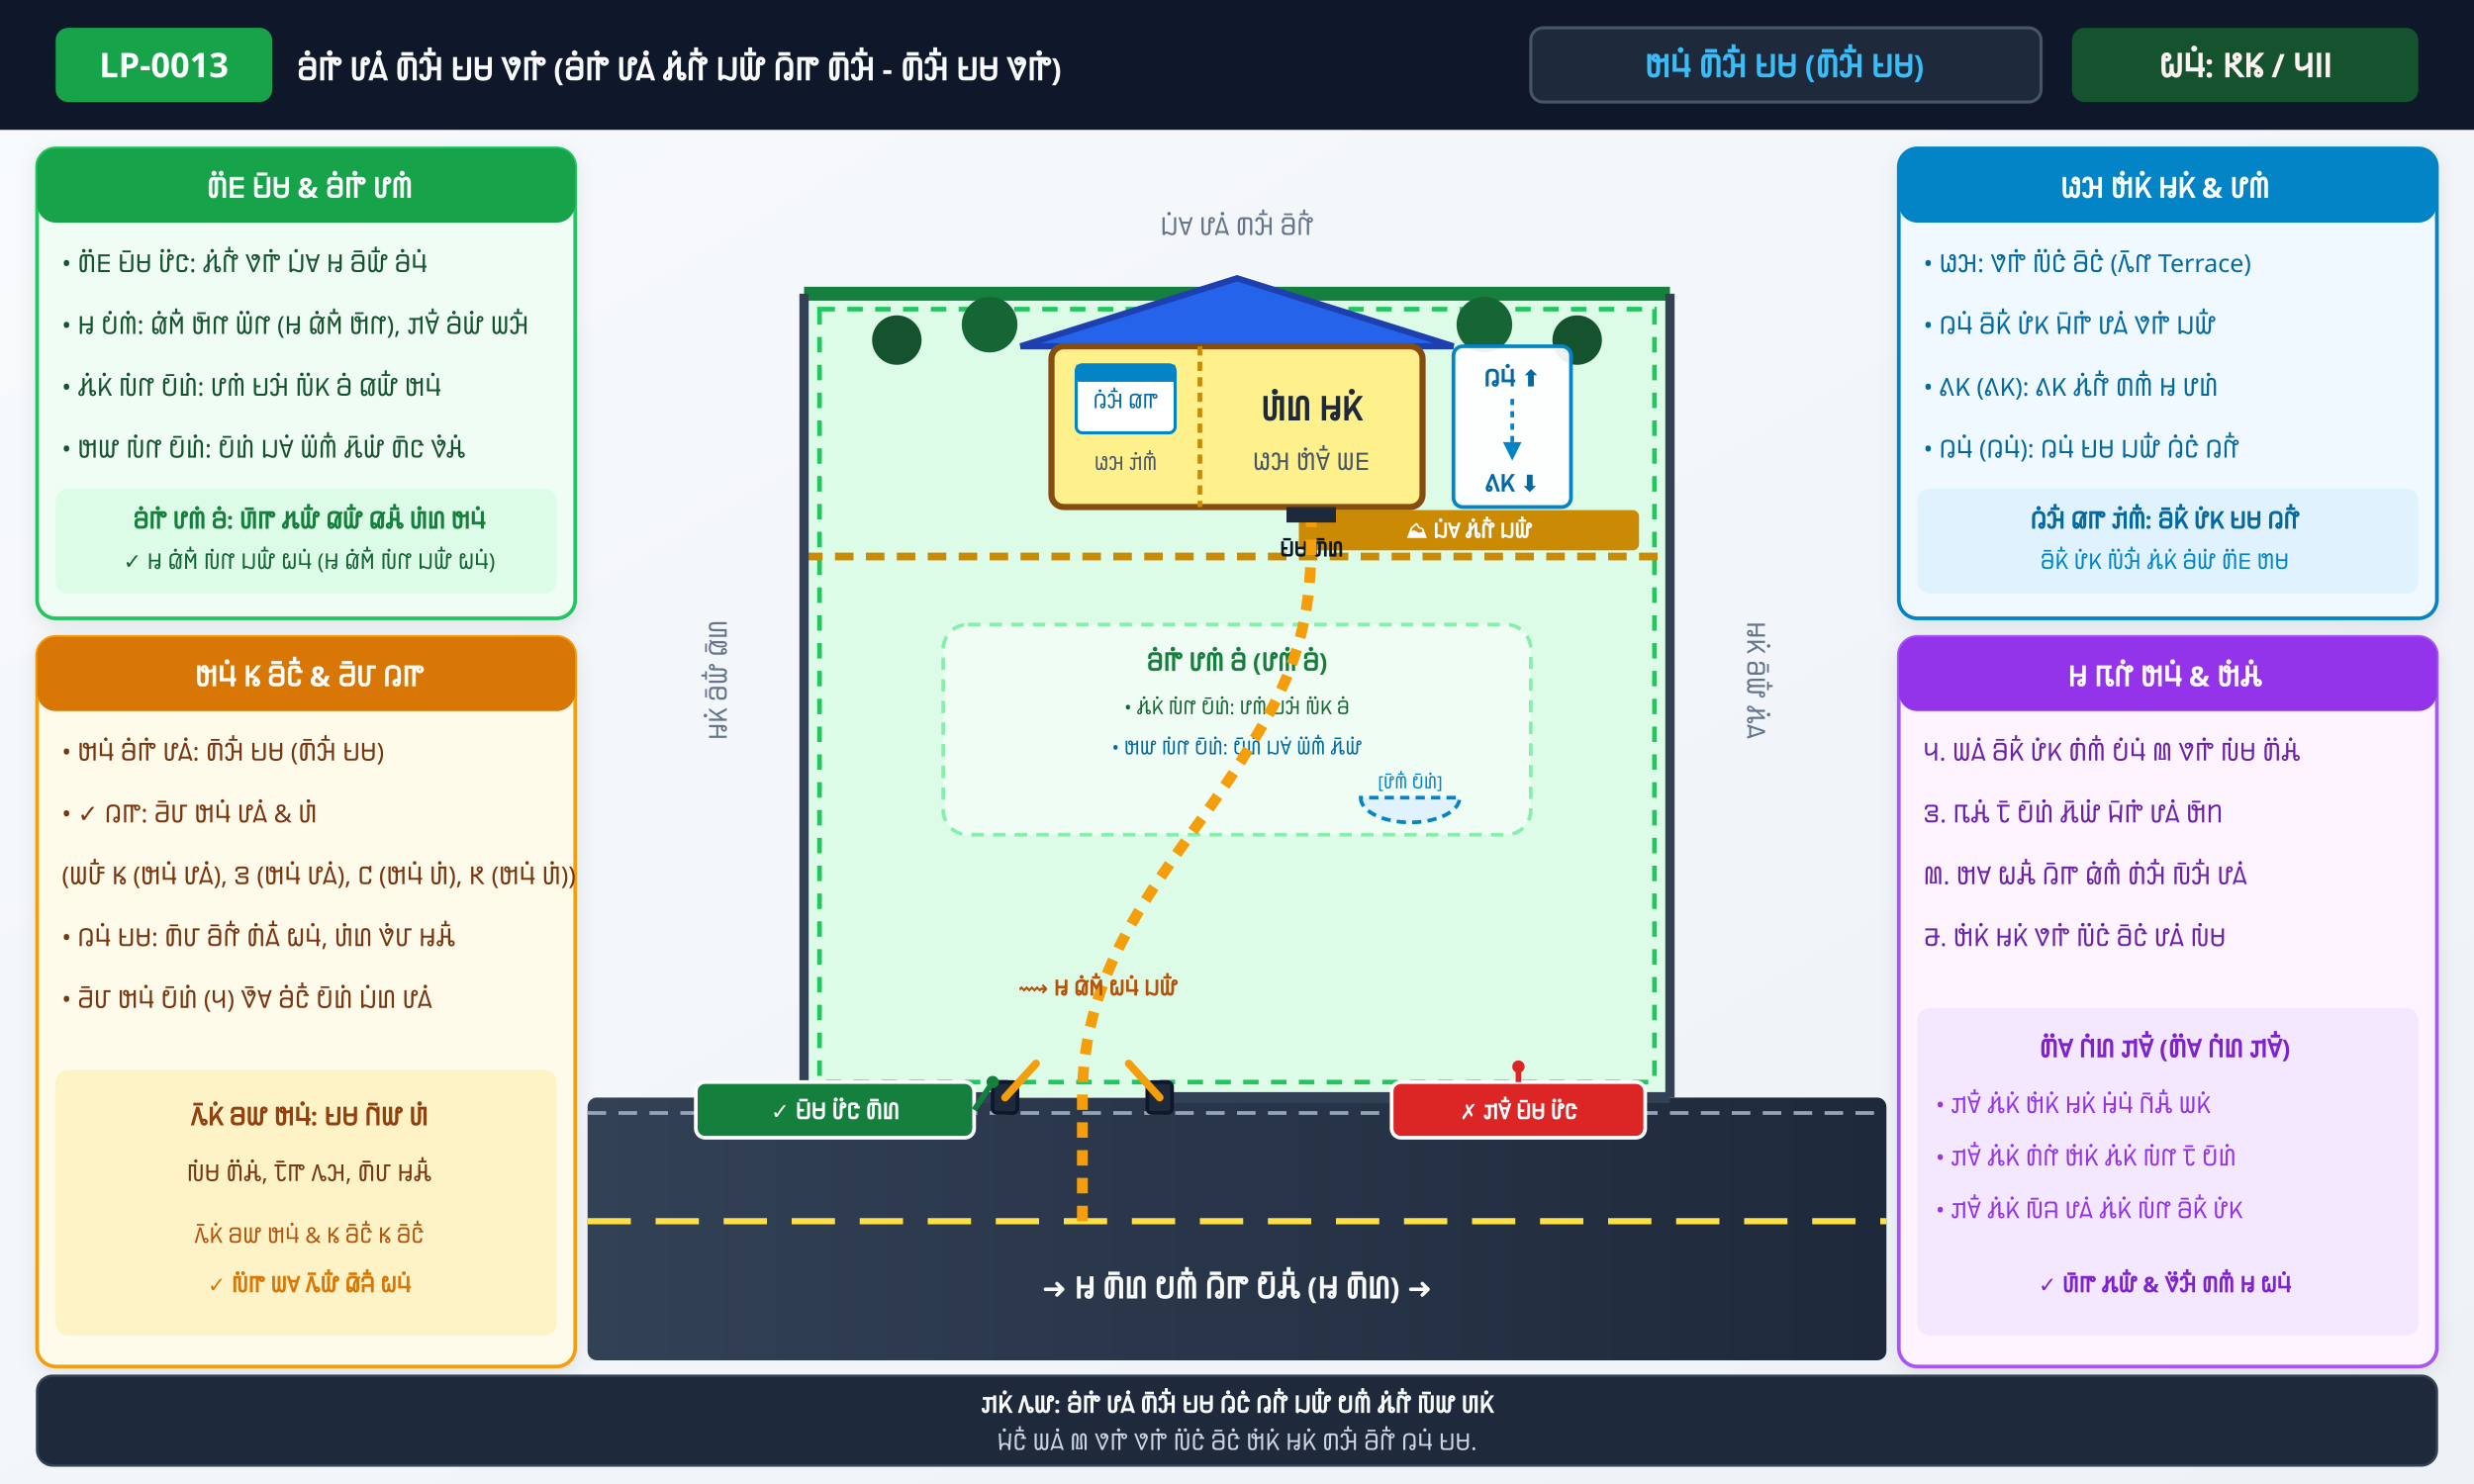
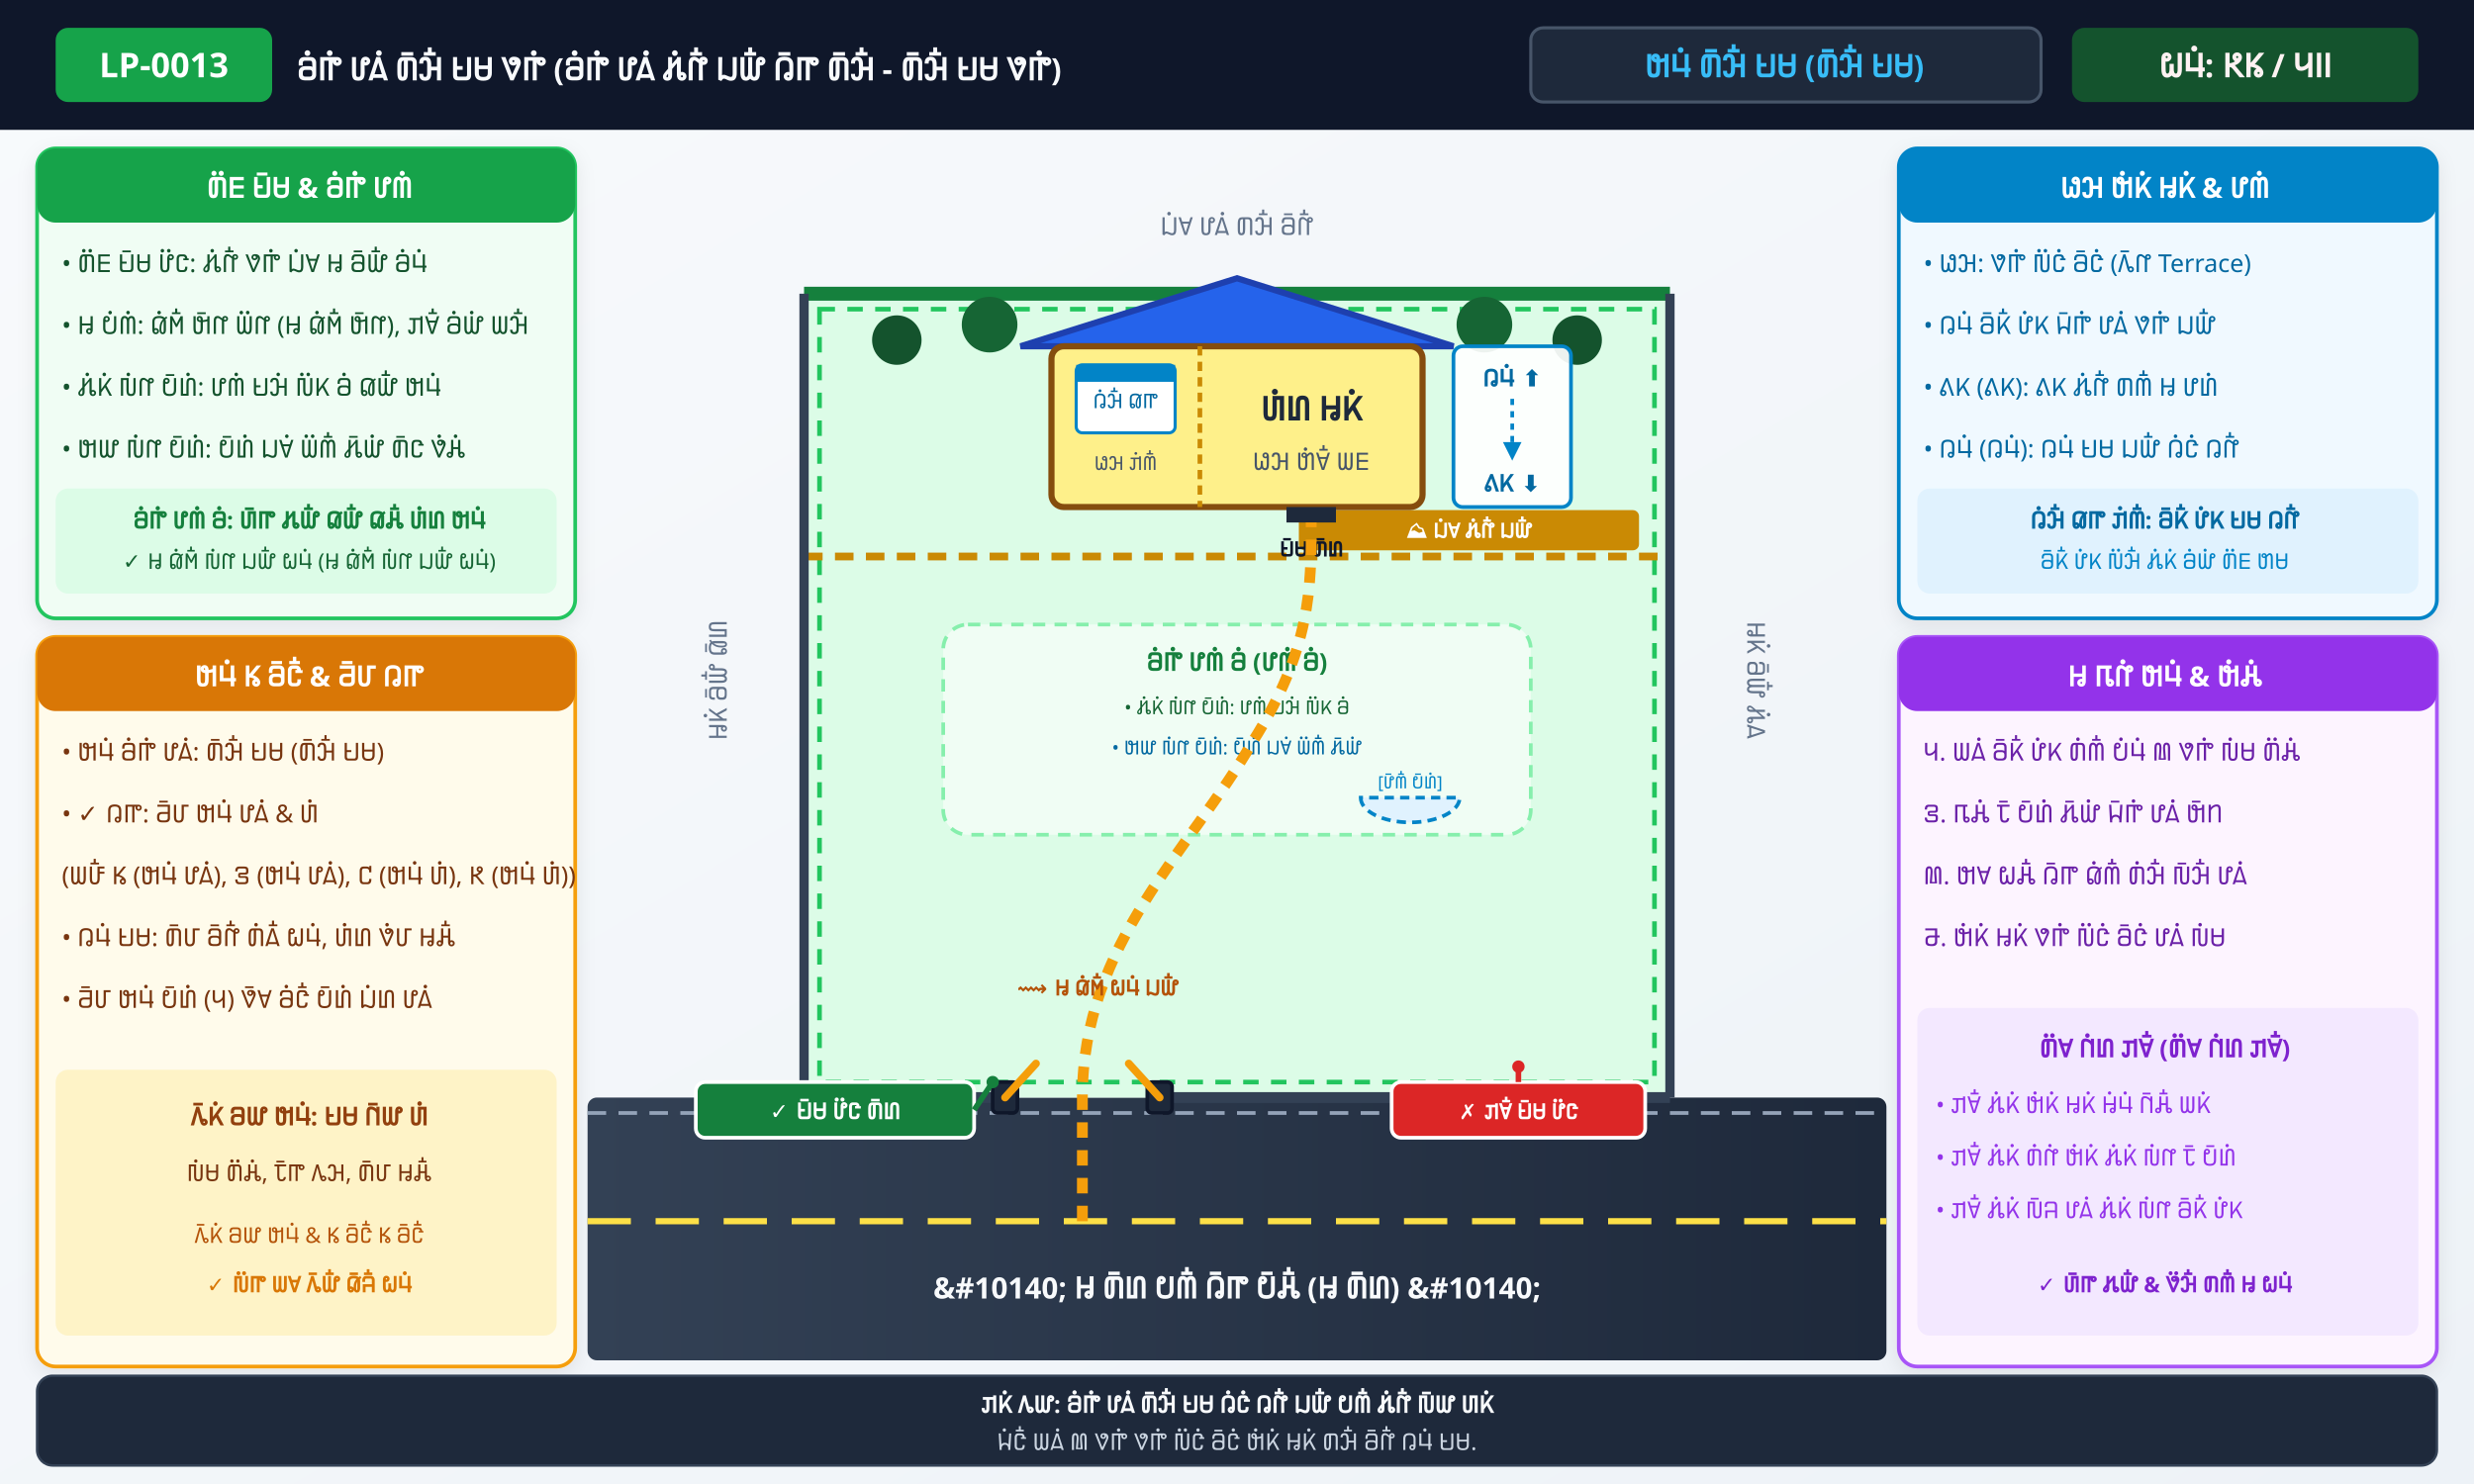
<svg xmlns="http://www.w3.org/2000/svg" viewBox="0 0 800 480" width="800" height="480">
  <defs>
    <linearGradient id="bgGrad" x1="0%" y1="0%" x2="100%" y2="100%">
      <stop offset="0%" stop-color="#F8FAFC" />
      <stop offset="100%" stop-color="#EDF2F7" />
    </linearGradient>
    <linearGradient id="roadGrad" x1="0%" y1="0%" x2="100%" y2="0%">
      <stop offset="0%" stop-color="#334155" />
      <stop offset="100%" stop-color="#1E293B" />
    </linearGradient>
    <filter id="shadow" x="-5%" y="-5%" width="110%" height="110%">
      <feDropShadow dx="0" dy="2" stdDeviation="3" flood-opacity="0.08" />
    </filter>
  </defs>
  <rect width="800" height="480" fill="url(#bgGrad)" />
  <rect x="0" y="0" width="800" height="42" fill="#0F172A" />
  <rect x="18" y="9" width="70" height="24" rx="4" fill="#16A34A" />
-   <text x="53" y="25" font-family="'Noto Sans Pahawh Hmong', sans-serif" font-weight="bold" font-size="11" fill="#FFFFFF" text-anchor="middle">LP-0013</text>
-   <text x="96" y="26" font-family="'Noto Sans Pahawh Hmong', sans-serif" font-weight="bold" font-size="10" fill="#F8FAFC">𖬖𖬰𖬟𖬰 𖬗𖬮𖬰 𖬒𖬲𖬧𖬵 𖬌𖬡 𖬀𖬟𖬰 (𖬖𖬰𖬟𖬰 𖬗𖬮𖬰 𖬃𖬰𖬦𖬵 𖬔𖬤𖬵 𖬄𖬲𖬟 𖬒𖬲𖬧𖬵 - 𖬒𖬲𖬧𖬵 𖬌𖬡 𖬀𖬟𖬰)</text>
+   <text x="53" y="25" font-family="'Segoe UI', sans-serif" font-weight="bold" font-size="11" fill="#FFFFFF" text-anchor="middle">LP-0013</text>
+   <text x="96" y="26" font-family="'Noto Sans Lao', 'Segoe UI', sans-serif" font-weight="bold" font-size="10" fill="#F8FAFC">𖬖𖬰𖬟𖬰 𖬗𖬮𖬰 𖬒𖬲𖬧𖬵 𖬌𖬡 𖬀𖬟𖬰 (𖬖𖬰𖬟𖬰 𖬗𖬮𖬰 𖬃𖬰𖬦𖬵 𖬔𖬤𖬵 𖬄𖬲𖬟 𖬒𖬲𖬧𖬵 - 𖬒𖬲𖬧𖬵 𖬌𖬡 𖬀𖬟𖬰)</text>
  <rect x="495" y="9" width="165" height="24" rx="4" fill="#1E293B" stroke="#475569" stroke-width="1" />
-   <text x="577" y="25" font-family="'Noto Sans Pahawh Hmong', sans-serif" font-weight="bold" font-size="10" fill="#38BDF8" text-anchor="middle">𖬓𖬥𖬰 𖬒𖬲𖬧𖬵 𖬌𖬡 (𖬒𖬲𖬧𖬵 𖬌𖬡)</text>
+   <text x="577" y="25" font-family="'Noto Sans Lao', 'Segoe UI', sans-serif" font-weight="bold" font-size="10" fill="#38BDF8" text-anchor="middle">𖬓𖬥𖬰 𖬒𖬲𖬧𖬵 𖬌𖬡 (𖬒𖬲𖬧𖬵 𖬌𖬡)</text>
  <rect x="670" y="9" width="112" height="24" rx="4" fill="#14532D" />
-   <text x="726" y="25" font-family="'Noto Sans Pahawh Hmong', sans-serif" font-weight="bold" font-size="10.5" fill="#FEF2F2" text-anchor="middle">𖬍𖬥𖬰: 𖭗𖭘 / 𖭑𖭐𖭐</text>
+   <text x="726" y="25" font-family="'Noto Sans Lao', 'Segoe UI', sans-serif" font-weight="bold" font-size="10.5" fill="#FEF2F2" text-anchor="middle">𖬍𖬥𖬰: 𖭗𖭘 / 𖭑𖭐𖭐</text>
  <rect x="12" y="48" width="174" height="152" rx="6" fill="#F0FDF4" stroke="#22C55E" stroke-width="1.2" filter="url(#shadow)" />
  <rect x="12" y="48" width="174" height="24" rx="6" fill="#16A34A" />
-   <text x="100" y="64" font-family="'Noto Sans Pahawh Hmong', sans-serif" font-weight="bold" font-size="9" fill="#FFFFFF" text-anchor="middle">𖬒𖬶𖬣 𖬌𖬲𖬡 &amp; 𖬖𖬰𖬟𖬰 𖬗𖬪𖬰</text>
-   <text x="20" y="88" font-family="'Noto Sans Pahawh Hmong', sans-serif" font-size="8" fill="#14532D">• 𖬒𖬶𖬣 𖬌𖬲𖬡 𖬗𖬶𖬜: 𖬃𖬰𖬦𖬵 𖬀𖬟𖬰 𖬔𖬰𖬯 𖬉 𖬖𖬲𖬤𖬵 𖬖𖬰𖬥𖬰</text>
-   <text x="20" y="108" font-family="'Noto Sans Pahawh Hmong', sans-serif" font-size="8" fill="#14532D">• 𖬉 𖬈𖬰𖬪𖬰: 𖬅𖬰𖬫𖬵 𖬓𖬲𖬦 𖬑𖬶𖬦 (𖬉 𖬅𖬰𖬫𖬵 𖬓𖬲𖬦), 𖬙𖬯𖬵 𖬖𖬰𖬤𖬰 𖬑𖬧𖬵</text>
-   <text x="20" y="128" font-family="'Noto Sans Pahawh Hmong', sans-serif" font-size="8" fill="#14532D">• 𖬃𖬰𖬝𖬰 𖬐𖬰𖬦 𖬈𖬲𖬞𖬰: 𖬗𖬪𖬰 𖬌𖬧𖬰 𖬐𖬶𖬝 𖬖𖬰 𖬅𖬤𖬵 𖬓𖬥𖬰</text>
-   <text x="20" y="148" font-family="'Noto Sans Pahawh Hmong', sans-serif" font-size="8" fill="#14532D">• 𖬓𖬤 𖬐𖬰𖬦 𖬈𖬲𖬞𖬰: 𖬈𖬲𖬞𖬰 𖬔𖬯𖬰 𖬑𖬶𖬪𖬵 𖬃𖬲𖬤𖬰 𖬒𖬲𖬜 𖬀𖬰𖬩𖬰</text>
+   <text x="100" y="64" font-family="'Noto Sans Lao', 'Segoe UI', sans-serif" font-weight="bold" font-size="9" fill="#FFFFFF" text-anchor="middle">𖬒𖬶𖬣 𖬌𖬲𖬡 &amp; 𖬖𖬰𖬟𖬰 𖬗𖬪𖬰</text>
+   <text x="20" y="88" font-family="'Noto Sans Lao', 'Segoe UI', sans-serif" font-size="8" fill="#14532D">• 𖬒𖬶𖬣 𖬌𖬲𖬡 𖬗𖬶𖬜: 𖬃𖬰𖬦𖬵 𖬀𖬟𖬰 𖬔𖬰𖬯 𖬉 𖬖𖬲𖬤𖬵 𖬖𖬰𖬥𖬰</text>
+   <text x="20" y="108" font-family="'Noto Sans Lao', 'Segoe UI', sans-serif" font-size="8" fill="#14532D">• 𖬉 𖬈𖬰𖬪𖬰: 𖬅𖬰𖬫𖬵 𖬓𖬲𖬦 𖬑𖬶𖬦 (𖬉 𖬅𖬰𖬫𖬵 𖬓𖬲𖬦), 𖬙𖬯𖬵 𖬖𖬰𖬤𖬰 𖬑𖬧𖬵</text>
+   <text x="20" y="128" font-family="'Noto Sans Lao', 'Segoe UI', sans-serif" font-size="8" fill="#14532D">• 𖬃𖬰𖬝𖬰 𖬐𖬰𖬦 𖬈𖬲𖬞𖬰: 𖬗𖬪𖬰 𖬌𖬧𖬰 𖬐𖬶𖬝 𖬖𖬰 𖬅𖬤𖬵 𖬓𖬥𖬰</text>
+   <text x="20" y="148" font-family="'Noto Sans Lao', 'Segoe UI', sans-serif" font-size="8" fill="#14532D">• 𖬓𖬤 𖬐𖬰𖬦 𖬈𖬲𖬞𖬰: 𖬈𖬲𖬞𖬰 𖬔𖬯𖬰 𖬑𖬶𖬪𖬵 𖬃𖬲𖬤𖬰 𖬒𖬲𖬜 𖬀𖬰𖬩𖬰</text>
  <rect x="18" y="158" width="162" height="34" rx="4" fill="#DCFCE7" />
-   <text x="100" y="171" font-family="'Noto Sans Pahawh Hmong', sans-serif" font-weight="bold" font-size="7.5" fill="#15803D" text-anchor="middle">𖬖𖬰𖬟𖬰 𖬗𖬪𖬰 𖬖𖬰: 𖬆𖬲𖬟 𖬃𖬤𖬵 𖬅𖬤𖬵 𖬅𖬩𖬵 𖬆𖬰𖬞 𖬓𖬥𖬰</text>
-   <text x="100" y="184" font-family="'Noto Sans Pahawh Hmong', sans-serif" font-size="7" fill="#166534" text-anchor="middle">✓ 𖬉 𖬅𖬰𖬫𖬵 𖬐𖬰𖬦 𖬔𖬤𖬵 𖬍𖬥𖬰 (𖬉 𖬅𖬰𖬫𖬵 𖬐𖬰𖬦 𖬔𖬤𖬵 𖬍𖬥𖬰)</text>
+   <text x="100" y="171" font-family="'Noto Sans Lao', 'Segoe UI', sans-serif" font-weight="bold" font-size="7.5" fill="#15803D" text-anchor="middle">𖬖𖬰𖬟𖬰 𖬗𖬪𖬰 𖬖𖬰: 𖬆𖬲𖬟 𖬃𖬤𖬵 𖬅𖬤𖬵 𖬅𖬩𖬵 𖬆𖬰𖬞 𖬓𖬥𖬰</text>
+   <text x="100" y="184" font-family="'Noto Sans Lao', 'Segoe UI', sans-serif" font-size="7" fill="#166534" text-anchor="middle">✓ 𖬉 𖬅𖬰𖬫𖬵 𖬐𖬰𖬦 𖬔𖬤𖬵 𖬍𖬥𖬰 (𖬉 𖬅𖬰𖬫𖬵 𖬐𖬰𖬦 𖬔𖬤𖬵 𖬍𖬥𖬰)</text>
  <rect x="12" y="206" width="174" height="236" rx="6" fill="#FFFBEB" stroke="#F59E0B" stroke-width="1.2" filter="url(#shadow)" />
  <rect x="12" y="206" width="174" height="24" rx="6" fill="#D97706" />
-   <text x="100" y="222" font-family="'Noto Sans Pahawh Hmong', sans-serif" font-weight="bold" font-size="9" fill="#FFFFFF" text-anchor="middle">𖬓𖬥𖬰 𖭘 𖬖𖬲𖬜𖬵 &amp; 𖬁𖬲𖬬 𖬄𖬟</text>
-   <text x="20" y="246" font-family="'Noto Sans Pahawh Hmong', sans-serif" font-size="8" fill="#78350F">• 𖬓𖬥𖬰 𖬖𖬰𖬟𖬰 𖬗𖬮𖬰: 𖬒𖬲𖬧𖬵 𖬌𖬡 (𖬒𖬲𖬧𖬵 𖬌𖬡)</text>
-   <text x="20" y="266" font-family="'Noto Sans Pahawh Hmong', sans-serif" font-size="8" fill="#78350F">• ✓ 𖬄𖬟: 𖬁𖬲𖬬 𖬓𖬥𖬰 𖬗𖬮𖬰 &amp; 𖬆𖬰</text>
-   <text x="20" y="286" font-family="'Noto Sans Pahawh Hmong', sans-serif" font-size="8" fill="#78350F">(𖬑𖬠𖬵 𖭘 (𖬓𖬥𖬰 𖬗𖬮𖬰), 𖭒 (𖬓𖬥𖬰 𖬗𖬮𖬰), 𖭖 (𖬓𖬥𖬰 𖬆𖬰), 𖭗 (𖬓𖬥𖬰 𖬆𖬰))</text>
-   <text x="20" y="306" font-family="'Noto Sans Pahawh Hmong', sans-serif" font-size="8" fill="#78350F">• 𖬄𖬥𖬰 𖬌𖬡: 𖬒𖬲𖬬 𖬖𖬲𖬦𖬵 𖬒𖬰𖬮𖬵 𖬍𖬥𖬰, 𖬆𖬰𖬞 𖬀𖬰𖬬 𖬉𖬩𖬵</text>
-   <text x="20" y="326" font-family="'Noto Sans Pahawh Hmong', sans-serif" font-size="8" fill="#78350F">• 𖬁𖬲𖬬 𖬓𖬥𖬰 𖬈𖬲𖬞𖬰 (𖭑) 𖬀𖬲𖬯 𖬖𖬰𖬜𖬵 𖬈𖬲𖬞𖬰 𖬔𖬰𖬞 𖬗𖬮𖬰</text>
+   <text x="100" y="222" font-family="'Noto Sans Lao', 'Segoe UI', sans-serif" font-weight="bold" font-size="9" fill="#FFFFFF" text-anchor="middle">𖬓𖬥𖬰 𖭘 𖬖𖬲𖬜𖬵 &amp; 𖬁𖬲𖬬 𖬄𖬟</text>
+   <text x="20" y="246" font-family="'Noto Sans Lao', 'Segoe UI', sans-serif" font-size="8" fill="#78350F">• 𖬓𖬥𖬰 𖬖𖬰𖬟𖬰 𖬗𖬮𖬰: 𖬒𖬲𖬧𖬵 𖬌𖬡 (𖬒𖬲𖬧𖬵 𖬌𖬡)</text>
+   <text x="20" y="266" font-family="'Noto Sans Lao', 'Segoe UI', sans-serif" font-size="8" fill="#78350F">• ✓ 𖬄𖬟: 𖬁𖬲𖬬 𖬓𖬥𖬰 𖬗𖬮𖬰 &amp; 𖬆𖬰</text>
+   <text x="20" y="286" font-family="'Noto Sans Lao', 'Segoe UI', sans-serif" font-size="8" fill="#78350F">(𖬑𖬠𖬵 𖭘 (𖬓𖬥𖬰 𖬗𖬮𖬰), 𖭒 (𖬓𖬥𖬰 𖬗𖬮𖬰), 𖭖 (𖬓𖬥𖬰 𖬆𖬰), 𖭗 (𖬓𖬥𖬰 𖬆𖬰))</text>
+   <text x="20" y="306" font-family="'Noto Sans Lao', 'Segoe UI', sans-serif" font-size="8" fill="#78350F">• 𖬄𖬥𖬰 𖬌𖬡: 𖬒𖬲𖬬 𖬖𖬲𖬦𖬵 𖬒𖬰𖬮𖬵 𖬍𖬥𖬰, 𖬆𖬰𖬞 𖬀𖬰𖬬 𖬉𖬩𖬵</text>
+   <text x="20" y="326" font-family="'Noto Sans Lao', 'Segoe UI', sans-serif" font-size="8" fill="#78350F">• 𖬁𖬲𖬬 𖬓𖬥𖬰 𖬈𖬲𖬞𖬰 (𖭑) 𖬀𖬲𖬯 𖬖𖬰𖬜𖬵 𖬈𖬲𖬞𖬰 𖬔𖬰𖬞 𖬗𖬮𖬰</text>
  <rect x="18" y="346" width="162" height="86" rx="4" fill="#FEF3C7" />
-   <text x="100" y="364" font-family="'Noto Sans Pahawh Hmong', sans-serif" font-weight="bold" font-size="8" fill="#92400E" text-anchor="middle">𖬂𖬲𖬝𖬰 𖬖𖬤 𖬓𖬥𖬰: 𖬌𖬡 𖬇𖬲𖬤 𖬆𖬰</text>
-   <text x="100" y="382" font-family="'Noto Sans Pahawh Hmong', sans-serif" font-size="7.5" fill="#78350F" text-anchor="middle">𖬐𖬰𖬡 𖬒𖬶𖬩𖬰, 𖬘𖬲𖬟 𖬂𖬧, 𖬒𖬲𖬬 𖬉𖬩𖬵</text>
-   <text x="100" y="402" font-family="'Noto Sans Pahawh Hmong', sans-serif" font-size="7" fill="#B45309" text-anchor="middle">𖬂𖬲𖬝𖬰 𖬖𖬤 𖬓𖬥𖬰 &amp; 𖭘 𖬖𖬲𖬜𖬵 𖭘 𖬖𖬲𖬜𖬵</text>
-   <text x="100" y="418" font-family="'Noto Sans Pahawh Hmong', sans-serif" font-weight="bold" font-size="7" fill="#D97706" text-anchor="middle">✓ 𖬐𖬶𖬟 𖬑𖬯 𖬂𖬲𖬤𖬵 𖬅𖬲𖬨𖬵 𖬍𖬥𖬰</text>
+   <text x="100" y="364" font-family="'Noto Sans Lao', 'Segoe UI', sans-serif" font-weight="bold" font-size="8" fill="#92400E" text-anchor="middle">𖬂𖬲𖬝𖬰 𖬖𖬤 𖬓𖬥𖬰: 𖬌𖬡 𖬇𖬲𖬤 𖬆𖬰</text>
+   <text x="100" y="382" font-family="'Noto Sans Lao', 'Segoe UI', sans-serif" font-size="7.5" fill="#78350F" text-anchor="middle">𖬐𖬰𖬡 𖬒𖬶𖬩𖬰, 𖬘𖬲𖬟 𖬂𖬧, 𖬒𖬲𖬬 𖬉𖬩𖬵</text>
+   <text x="100" y="402" font-family="'Noto Sans Lao', 'Segoe UI', sans-serif" font-size="7" fill="#B45309" text-anchor="middle">𖬂𖬲𖬝𖬰 𖬖𖬤 𖬓𖬥𖬰 &amp; 𖭘 𖬖𖬲𖬜𖬵 𖭘 𖬖𖬲𖬜𖬵</text>
+   <text x="100" y="418" font-family="'Noto Sans Lao', 'Segoe UI', sans-serif" font-weight="bold" font-size="7" fill="#D97706" text-anchor="middle">✓ 𖬐𖬶𖬟 𖬑𖬯 𖬂𖬲𖬤𖬵 𖬅𖬲𖬨𖬵 𖬍𖬥𖬰</text>
  <rect x="614" y="48" width="174" height="152" rx="6" fill="#F0F9FF" stroke="#0284C7" stroke-width="1.2" filter="url(#shadow)" />
  <rect x="614" y="48" width="174" height="24" rx="6" fill="#0284C7" />
-   <text x="700" y="64" font-family="'Noto Sans Pahawh Hmong', sans-serif" font-weight="bold" font-size="9" fill="#FFFFFF" text-anchor="middle">𖬏𖬧 𖬓𖬰𖬝𖬰 𖬉𖬝𖬰 &amp; 𖬗𖬪𖬰</text>
-   <text x="622" y="88" font-family="'Noto Sans Pahawh Hmong', sans-serif" font-size="8" fill="#0369A1">• 𖬏𖬧: 𖬀𖬟𖬰 𖬐𖬶𖬜𖬰 𖬖𖬲𖬜𖬰 (𖬂𖬲𖬦 Terrace)</text>
-   <text x="622" y="108" font-family="'Noto Sans Pahawh Hmong', sans-serif" font-size="8" fill="#0369A1">• 𖬄𖬥𖬰 𖬖𖬲𖬝𖬵 𖬗𖬰𖬝 𖬊𖬲𖬟𖬰 𖬗𖬮𖬰 𖬀𖬟𖬰 𖬔𖬤𖬵</text>
-   <text x="622" y="128" font-family="'Noto Sans Pahawh Hmong', sans-serif" font-size="8" fill="#0369A1">• 𖬕𖬝 (𖬕𖬝): 𖬕𖬝 𖬃𖬰𖬦𖬵 𖬒𖬪𖬵 𖬉 𖬗𖬞𖬰</text>
-   <text x="622" y="148" font-family="'Noto Sans Pahawh Hmong', sans-serif" font-size="8" fill="#0369A1">• 𖬄𖬥𖬰 (𖬄𖬥𖬰): 𖬄𖬥𖬰 𖬌𖬡 𖬔𖬤𖬵 𖬄𖬰𖬜𖬰 𖬄𖬦𖬵</text>
+   <text x="700" y="64" font-family="'Noto Sans Lao', 'Segoe UI', sans-serif" font-weight="bold" font-size="9" fill="#FFFFFF" text-anchor="middle">𖬏𖬧 𖬓𖬰𖬝𖬰 𖬉𖬝𖬰 &amp; 𖬗𖬪𖬰</text>
+   <text x="622" y="88" font-family="'Noto Sans Lao', 'Segoe UI', sans-serif" font-size="8" fill="#0369A1">• 𖬏𖬧: 𖬀𖬟𖬰 𖬐𖬶𖬜𖬰 𖬖𖬲𖬜𖬰 (𖬂𖬲𖬦 Terrace)</text>
+   <text x="622" y="108" font-family="'Noto Sans Lao', 'Segoe UI', sans-serif" font-size="8" fill="#0369A1">• 𖬄𖬥𖬰 𖬖𖬲𖬝𖬵 𖬗𖬰𖬝 𖬊𖬲𖬟𖬰 𖬗𖬮𖬰 𖬀𖬟𖬰 𖬔𖬤𖬵</text>
+   <text x="622" y="128" font-family="'Noto Sans Lao', 'Segoe UI', sans-serif" font-size="8" fill="#0369A1">• 𖬕𖬝 (𖬕𖬝): 𖬕𖬝 𖬃𖬰𖬦𖬵 𖬒𖬪𖬵 𖬉 𖬗𖬞𖬰</text>
+   <text x="622" y="148" font-family="'Noto Sans Lao', 'Segoe UI', sans-serif" font-size="8" fill="#0369A1">• 𖬄𖬥𖬰 (𖬄𖬥𖬰): 𖬄𖬥𖬰 𖬌𖬡 𖬔𖬤𖬵 𖬄𖬰𖬜𖬰 𖬄𖬦𖬵</text>
  <rect x="620" y="158" width="162" height="34" rx="4" fill="#E0F2FE" />
-   <text x="700" y="171" font-family="'Noto Sans Pahawh Hmong', sans-serif" font-weight="bold" font-size="7.5" fill="#0369A1" text-anchor="middle">𖬄𖬰𖬧𖬵 𖬅𖬟 𖬙𖬰𖬪𖬵: 𖬖𖬲𖬝𖬵 𖬗𖬰𖬝 𖬌𖬡 𖬄𖬦𖬵</text>
-   <text x="700" y="184" font-family="'Noto Sans Pahawh Hmong', sans-serif" font-size="7" fill="#0284C7" text-anchor="middle">𖬖𖬲𖬝𖬵 𖬗𖬰𖬝 𖬐𖬶𖬧𖬵 𖬃𖬰𖬝𖬰 𖬖𖬰𖬤𖬰 𖬒𖬶𖬣 𖬋𖬡</text>
+   <text x="700" y="171" font-family="'Noto Sans Lao', 'Segoe UI', sans-serif" font-weight="bold" font-size="7.5" fill="#0369A1" text-anchor="middle">𖬄𖬰𖬧𖬵 𖬅𖬟 𖬙𖬰𖬪𖬵: 𖬖𖬲𖬝𖬵 𖬗𖬰𖬝 𖬌𖬡 𖬄𖬦𖬵</text>
+   <text x="700" y="184" font-family="'Noto Sans Lao', 'Segoe UI', sans-serif" font-size="7" fill="#0284C7" text-anchor="middle">𖬖𖬲𖬝𖬵 𖬗𖬰𖬝 𖬐𖬶𖬧𖬵 𖬃𖬰𖬝𖬰 𖬖𖬰𖬤𖬰 𖬒𖬶𖬣 𖬋𖬡</text>
  <rect x="614" y="206" width="174" height="236" rx="6" fill="#FDF4FF" stroke="#A855F7" stroke-width="1.2" filter="url(#shadow)" />
  <rect x="614" y="206" width="174" height="24" rx="6" fill="#9333EA" />
-   <text x="700" y="222" font-family="'Noto Sans Pahawh Hmong', sans-serif" font-weight="bold" font-size="9" fill="#FFFFFF" text-anchor="middle">𖬉 𖬎𖬦𖬰 𖬓𖬥𖬰 &amp; 𖬓𖬰𖬩𖬰</text>
-   <text x="622" y="246" font-family="'Noto Sans Pahawh Hmong', sans-serif" font-size="8" fill="#6B21A8">𖭑. 𖬑𖬮𖬰 𖬖𖬲𖬝𖬵 𖬗𖬰𖬝 𖬒𖬰𖬪𖬵 𖬈𖬰𖬥𖬰 𖭓 𖬀𖬟𖬰 𖬐𖬰𖬡 𖬒𖬶𖬩𖬰</text>
-   <text x="622" y="266" font-family="'Noto Sans Pahawh Hmong', sans-serif" font-size="8" fill="#6B21A8">𖭒. 𖬎𖬩𖬰 𖬘𖬲 𖬈𖬲𖬞𖬰 𖬃𖬲𖬤𖬰 𖬊𖬲𖬟𖬰 𖬗𖬮𖬰 𖬓𖬲𖬢</text>
-   <text x="622" y="286" font-family="'Noto Sans Pahawh Hmong', sans-serif" font-size="8" fill="#6B21A8">𖭓. 𖬓𖬯 𖬍𖬩𖬵 𖬄𖬲𖬟 𖬅𖬰𖬪𖬵 𖬒𖬰𖬧𖬵 𖬐𖬲𖬧𖬵 𖬗𖬮𖬰</text>
-   <text x="622" y="306" font-family="'Noto Sans Pahawh Hmong', sans-serif" font-size="8" fill="#6B21A8">𖭔. 𖬓𖬰𖬝𖬰 𖬉𖬝𖬰 𖬀𖬟𖬰 𖬐𖬶𖬜𖬰 𖬖𖬲𖬜𖬰 𖬗𖬮𖬰 𖬐𖬰𖬡</text>
+   <text x="700" y="222" font-family="'Noto Sans Lao', 'Segoe UI', sans-serif" font-weight="bold" font-size="9" fill="#FFFFFF" text-anchor="middle">𖬉 𖬎𖬦𖬰 𖬓𖬥𖬰 &amp; 𖬓𖬰𖬩𖬰</text>
+   <text x="622" y="246" font-family="'Noto Sans Lao', 'Segoe UI', sans-serif" font-size="8" fill="#6B21A8">𖭑. 𖬑𖬮𖬰 𖬖𖬲𖬝𖬵 𖬗𖬰𖬝 𖬒𖬰𖬪𖬵 𖬈𖬰𖬥𖬰 𖭓 𖬀𖬟𖬰 𖬐𖬰𖬡 𖬒𖬶𖬩𖬰</text>
+   <text x="622" y="266" font-family="'Noto Sans Lao', 'Segoe UI', sans-serif" font-size="8" fill="#6B21A8">𖭒. 𖬎𖬩𖬰 𖬘𖬲 𖬈𖬲𖬞𖬰 𖬃𖬲𖬤𖬰 𖬊𖬲𖬟𖬰 𖬗𖬮𖬰 𖬓𖬲𖬢</text>
+   <text x="622" y="286" font-family="'Noto Sans Lao', 'Segoe UI', sans-serif" font-size="8" fill="#6B21A8">𖭓. 𖬓𖬯 𖬍𖬩𖬵 𖬄𖬲𖬟 𖬅𖬰𖬪𖬵 𖬒𖬰𖬧𖬵 𖬐𖬲𖬧𖬵 𖬗𖬮𖬰</text>
+   <text x="622" y="306" font-family="'Noto Sans Lao', 'Segoe UI', sans-serif" font-size="8" fill="#6B21A8">𖭔. 𖬓𖬰𖬝𖬰 𖬉𖬝𖬰 𖬀𖬟𖬰 𖬐𖬶𖬜𖬰 𖬖𖬲𖬜𖬰 𖬗𖬮𖬰 𖬐𖬰𖬡</text>
  <rect x="620" y="326" width="162" height="106" rx="4" fill="#F3E8FF" />
-   <text x="700" y="342" font-family="'Noto Sans Pahawh Hmong', sans-serif" font-weight="bold" font-size="8" fill="#7E22CE" text-anchor="middle">𖬒𖬶𖬯 𖬇𖬰𖬞 𖬙𖬯𖬵 (𖬒𖬶𖬯 𖬇𖬰𖬞 𖬙𖬯𖬵)</text>
-   <text x="626" y="360" font-family="'Noto Sans Pahawh Hmong', sans-serif" font-size="7.5" fill="#9333EA">• 𖬙𖬯𖬵 𖬃𖬰𖬝𖬰 𖬓𖬰𖬝𖬰 𖬉𖬝𖬰 𖬉𖬰𖬥𖬰 𖬇𖬲𖬩𖬵 𖬑𖬝𖬰</text>
-   <text x="626" y="377" font-family="'Noto Sans Pahawh Hmong', sans-serif" font-size="7.5" fill="#9333EA">• 𖬙𖬯𖬵 𖬃𖬰𖬝𖬰 𖬒𖬰𖬦𖬰 𖬓𖬰𖬝𖬰 𖬃𖬰𖬝𖬰 𖬐𖬰𖬦 𖬘𖬲 𖬈𖬲𖬞𖬰</text>
-   <text x="626" y="394" font-family="'Noto Sans Pahawh Hmong', sans-serif" font-size="7.5" fill="#9333EA">• 𖬙𖬯𖬵 𖬃𖬰𖬝𖬰 𖬐𖬲𖬨 𖬗𖬮𖬰 𖬃𖬰𖬝𖬰 𖬐𖬰𖬦 𖬖𖬲𖬝𖬵 𖬗𖬰𖬝</text>
-   <text x="700" y="418" font-family="'Noto Sans Pahawh Hmong', sans-serif" font-weight="bold" font-size="7" fill="#7E22CE" text-anchor="middle">✓ 𖬆𖬲𖬟 𖬃𖬤𖬵 &amp; 𖬀𖬶𖬧𖬵 𖬒𖬪𖬵 𖬉 𖬍𖬥𖬰</text>
+   <text x="700" y="342" font-family="'Noto Sans Lao', 'Segoe UI', sans-serif" font-weight="bold" font-size="8" fill="#7E22CE" text-anchor="middle">𖬒𖬶𖬯 𖬇𖬰𖬞 𖬙𖬯𖬵 (𖬒𖬶𖬯 𖬇𖬰𖬞 𖬙𖬯𖬵)</text>
+   <text x="626" y="360" font-family="'Noto Sans Lao', 'Segoe UI', sans-serif" font-size="7.5" fill="#9333EA">• 𖬙𖬯𖬵 𖬃𖬰𖬝𖬰 𖬓𖬰𖬝𖬰 𖬉𖬝𖬰 𖬉𖬰𖬥𖬰 𖬇𖬲𖬩𖬵 𖬑𖬝𖬰</text>
+   <text x="626" y="377" font-family="'Noto Sans Lao', 'Segoe UI', sans-serif" font-size="7.5" fill="#9333EA">• 𖬙𖬯𖬵 𖬃𖬰𖬝𖬰 𖬒𖬰𖬦𖬰 𖬓𖬰𖬝𖬰 𖬃𖬰𖬝𖬰 𖬐𖬰𖬦 𖬘𖬲 𖬈𖬲𖬞𖬰</text>
+   <text x="626" y="394" font-family="'Noto Sans Lao', 'Segoe UI', sans-serif" font-size="7.5" fill="#9333EA">• 𖬙𖬯𖬵 𖬃𖬰𖬝𖬰 𖬐𖬲𖬨 𖬗𖬮𖬰 𖬃𖬰𖬝𖬰 𖬐𖬰𖬦 𖬖𖬲𖬝𖬵 𖬗𖬰𖬝</text>
+   <text x="700" y="418" font-family="'Noto Sans Lao', 'Segoe UI', sans-serif" font-weight="bold" font-size="7" fill="#7E22CE" text-anchor="middle">✓ 𖬆𖬲𖬟 𖬃𖬤𖬵 &amp; 𖬀𖬶𖬧𖬵 𖬒𖬪𖬵 𖬉 𖬍𖬥𖬰</text>
  <rect x="190" y="355" width="420" height="85" fill="url(#roadGrad)" rx="3" />
  <line x1="190" y1="395" x2="610" y2="395" stroke="#FDE047" stroke-width="2" stroke-dasharray="14,8" />
  <line x1="190" y1="360" x2="610" y2="360" stroke="#94A3B8" stroke-width="1.2" stroke-dasharray="6,4" />
-   <text x="400" y="420" font-family="'Noto Sans Pahawh Hmong', sans-serif" font-weight="bold" font-size="9.5" fill="#F8FAFC" text-anchor="middle">➜ 𖬉 𖬒𖬲𖬞 𖬈𖬪𖬵 𖬄𖬲𖬟 𖬈𖬲𖬩𖬵 (𖬉 𖬒𖬲𖬞) ➜</text>
+   <text x="400" y="420" font-family="'Noto Sans Lao', 'Segoe UI', sans-serif" font-weight="bold" font-size="9.5" fill="#F8FAFC" text-anchor="middle">&amp;#10140; 𖬉 𖬒𖬲𖬞 𖬈𖬪𖬵 𖬄𖬲𖬟 𖬈𖬲𖬩𖬵 (𖬉 𖬒𖬲𖬞) &amp;#10140;</text>
  <g>
-     <text x="400" y="76" font-family="'Noto Sans Pahawh Hmong', sans-serif" font-size="8" fill="#64748B" text-anchor="middle">𖬔𖬰𖬯 𖬗𖬮𖬰 𖬒𖬧𖬵 𖬖𖬲𖬦𖬵</text>
-     <text x="235" y="220" font-family="'Noto Sans Pahawh Hmong', sans-serif" font-size="8" fill="#64748B" text-anchor="middle" transform="rotate(-90 235 220)">𖬉𖬝𖬰 𖬖𖬲𖬤𖬵 𖬅𖬲𖬞</text>
-     <text x="565" y="220" font-family="'Noto Sans Pahawh Hmong', sans-serif" font-size="8" fill="#64748B" text-anchor="middle" transform="rotate(90 565 220)">𖬉𖬝𖬰 𖬖𖬲𖬤𖬵 𖬃𖬰𖬮</text>
+     <text x="400" y="76" font-family="'Noto Sans Lao', 'Segoe UI', sans-serif" font-size="8" fill="#64748B" text-anchor="middle">𖬔𖬰𖬯 𖬗𖬮𖬰 𖬒𖬧𖬵 𖬖𖬲𖬦𖬵</text>
+     <text x="235" y="220" font-family="'Noto Sans Lao', 'Segoe UI', sans-serif" font-size="8" fill="#64748B" text-anchor="middle" transform="rotate(-90 235 220)">𖬉𖬝𖬰 𖬖𖬲𖬤𖬵 𖬅𖬲𖬞</text>
+     <text x="565" y="220" font-family="'Noto Sans Lao', 'Segoe UI', sans-serif" font-size="8" fill="#64748B" text-anchor="middle" transform="rotate(90 565 220)">𖬉𖬝𖬰 𖬖𖬲𖬤𖬵 𖬃𖬰𖬮</text>
    <rect x="260" y="95" width="280" height="260" fill="#DCFCE7" rx="4" />
    <rect x="265" y="100" width="270" height="250" fill="none" stroke="#22C55E" stroke-width="1.5" stroke-dasharray="5,4" />
    <line x1="260" y1="180" x2="540" y2="180" stroke="#CA8A04" stroke-width="2.5" stroke-dasharray="6,4" />
    <rect x="420" y="165" width="110" height="13" rx="2" fill="#CA8A04" />
-     <text x="475" y="174" font-family="'Noto Sans Pahawh Hmong', sans-serif" font-weight="bold" font-size="6.5" fill="#FFFFFF" text-anchor="middle">⛰️ 𖬔𖬰𖬯 𖬃𖬰𖬦𖬵 𖬔𖬤𖬵</text>
+     <text x="475" y="174" font-family="'Noto Sans Lao', 'Segoe UI', sans-serif" font-weight="bold" font-size="6.5" fill="#FFFFFF" text-anchor="middle">⛰️ 𖬔𖬰𖬯 𖬃𖬰𖬦𖬵 𖬔𖬤𖬵</text>
    <line x1="260" y1="95" x2="540" y2="95" stroke="#15803D" stroke-width="4.5" />
    <line x1="260" y1="95" x2="260" y2="355" stroke="#334155" stroke-width="3" />
    <line x1="540" y1="95" x2="540" y2="355" stroke="#334155" stroke-width="3" />
    <circle cx="290" cy="110" r="8" fill="#14532D" />
    <circle cx="320" cy="105" r="9" fill="#166534" />
    <circle cx="480" cy="105" r="9" fill="#166534" />
    <circle cx="510" cy="110" r="8" fill="#14532D" />
    <polygon points="330,112 400,90 470,112" fill="#2563EB" stroke="#1E40AF" stroke-width="2" />
    <rect x="340" y="112" width="120" height="52" fill="#FEF08A" stroke="#854D0E" stroke-width="2" rx="4" />
    <line x1="388" y1="112" x2="388" y2="164" stroke="#CA8A04" stroke-width="1.5" stroke-dasharray="3,2" />
    <rect x="348" y="118" width="32" height="22" rx="2" fill="#FFFFFF" stroke="#0284C7" stroke-width="1" />
    <rect x="348" y="118" width="32" height="5.5" fill="#0284C7" />
-     <text x="364" y="132" font-family="'Noto Sans Pahawh Hmong', sans-serif" font-size="6.5" fill="#0369A1" text-anchor="middle">𖬄𖬰𖬧𖬵 𖬅𖬟</text>
-     <text x="364" y="152" font-family="'Noto Sans Pahawh Hmong', sans-serif" font-size="6.2" fill="#475569" text-anchor="middle">𖬏𖬧 𖬙𖬰𖬪𖬵</text>
-     <text x="424" y="136" font-family="'Noto Sans Pahawh Hmong', sans-serif" font-weight="bold" font-size="10.5" fill="#1E293B" text-anchor="middle">𖬆𖬰𖬞 𖬉𖬝𖬰</text>
-     <text x="424" y="152" font-family="'Noto Sans Pahawh Hmong', sans-serif" font-size="7.8" fill="#475569" text-anchor="middle">𖬏𖬧 𖬋𖬰𖬯𖬵 𖬑𖬣</text>
+     <text x="364" y="132" font-family="'Noto Sans Lao', 'Segoe UI', sans-serif" font-size="6.5" fill="#0369A1" text-anchor="middle">𖬄𖬰𖬧𖬵 𖬅𖬟</text>
+     <text x="364" y="152" font-family="'Noto Sans Lao', 'Segoe UI', sans-serif" font-size="6.2" fill="#475569" text-anchor="middle">𖬏𖬧 𖬙𖬰𖬪𖬵</text>
+     <text x="424" y="136" font-family="'Noto Sans Lao', 'Segoe UI', sans-serif" font-weight="bold" font-size="10.5" fill="#1E293B" text-anchor="middle">𖬆𖬰𖬞 𖬉𖬝𖬰</text>
+     <text x="424" y="152" font-family="'Noto Sans Lao', 'Segoe UI', sans-serif" font-size="7.8" fill="#475569" text-anchor="middle">𖬏𖬧 𖬋𖬰𖬯𖬵 𖬑𖬣</text>
    <rect x="416" y="164" width="16" height="5" fill="#1E293B" />
-     <text x="424" y="180" font-family="'Noto Sans Pahawh Hmong', sans-serif" font-weight="bold" font-size="6.5" fill="#0F172A" text-anchor="middle">𖬌𖬲𖬡 𖬒𖬲𖬞</text>
+     <text x="424" y="180" font-family="'Noto Sans Lao', 'Segoe UI', sans-serif" font-weight="bold" font-size="6.5" fill="#0F172A" text-anchor="middle">𖬌𖬲𖬡 𖬒𖬲𖬞</text>
    <g transform="translate(470, 112)">
      <rect x="0" y="0" width="38" height="52" rx="3" fill="#FFFFFF" fill-opacity="0.92" stroke="#0284C7" stroke-width="1.2" />
-       <text x="19" y="13" font-family="'Noto Sans Pahawh Hmong', sans-serif" font-weight="bold" font-size="7.5" fill="#0369A1" text-anchor="middle">𖬄𖬥𖬰 ⬆</text>
+       <text x="19" y="13" font-family="'Segoe UI', sans-serif" font-weight="bold" font-size="7.5" fill="#0369A1" text-anchor="middle">𖬄𖬥𖬰 ⬆</text>
      <line x1="19" y1="17" x2="19" y2="35" stroke="#0284C7" stroke-width="1.2" stroke-dasharray="2,2" />
      <polygon points="19,37 16,31 22,31" fill="#0284C7" />
-       <text x="19" y="47" font-family="'Noto Sans Pahawh Hmong', sans-serif" font-weight="bold" font-size="7.5" fill="#0369A1" text-anchor="middle">𖬕𖬝 ⬇</text>
+       <text x="19" y="47" font-family="'Segoe UI', sans-serif" font-weight="bold" font-size="7.5" fill="#0369A1" text-anchor="middle">𖬕𖬝 ⬇</text>
    </g>
    <rect x="305" y="202" width="190" height="68" rx="8" fill="#F0FDF4" stroke="#86EFAC" stroke-width="1.2" stroke-dasharray="4,3" />
-     <text x="400" y="217" font-family="'Noto Sans Pahawh Hmong', sans-serif" font-weight="bold" font-size="8" fill="#15803D" text-anchor="middle">𖬖𖬰𖬟𖬰 𖬗𖬪𖬰 𖬖𖬰 (𖬗𖬪𖬰 𖬖𖬰)</text>
-     <text x="400" y="231" font-family="'Noto Sans Pahawh Hmong', sans-serif" font-size="6.2" fill="#166534" text-anchor="middle">• 𖬃𖬰𖬝𖬰 𖬐𖬰𖬦 𖬈𖬲𖬞𖬰: 𖬗𖬪𖬰 𖬌𖬧𖬰 𖬐𖬶𖬝 𖬖𖬰</text>
-     <text x="400" y="244" font-family="'Noto Sans Pahawh Hmong', sans-serif" font-size="6.2" fill="#0369A1" text-anchor="middle">• 𖬓𖬤 𖬐𖬰𖬦 𖬈𖬲𖬞𖬰: 𖬈𖬲𖬞𖬰 𖬔𖬯𖬰 𖬑𖬶𖬪𖬵 𖬃𖬲𖬤𖬰</text>
+     <text x="400" y="217" font-family="'Noto Sans Lao', 'Segoe UI', sans-serif" font-weight="bold" font-size="8" fill="#15803D" text-anchor="middle">𖬖𖬰𖬟𖬰 𖬗𖬪𖬰 𖬖𖬰 (𖬗𖬪𖬰 𖬖𖬰)</text>
+     <text x="400" y="231" font-family="'Noto Sans Lao', 'Segoe UI', sans-serif" font-size="6.2" fill="#166534" text-anchor="middle">• 𖬃𖬰𖬝𖬰 𖬐𖬰𖬦 𖬈𖬲𖬞𖬰: 𖬗𖬪𖬰 𖬌𖬧𖬰 𖬐𖬶𖬝 𖬖𖬰</text>
+     <text x="400" y="244" font-family="'Noto Sans Lao', 'Segoe UI', sans-serif" font-size="6.2" fill="#0369A1" text-anchor="middle">• 𖬓𖬤 𖬐𖬰𖬦 𖬈𖬲𖬞𖬰: 𖬈𖬲𖬞𖬰 𖬔𖬯𖬰 𖬑𖬶𖬪𖬵 𖬃𖬲𖬤𖬰</text>
    <path d="M 440 258 A 16 8 0 0 0 472 258 Z" fill="#E0F2FE" stroke="#0284C7" stroke-width="1.2" stroke-dasharray="3,2" />
-     <text x="456" y="255" font-family="'Noto Sans Pahawh Hmong', sans-serif" font-size="5.5" fill="#0284C7" text-anchor="middle">[𖬗𖬲𖬪𖬵 𖬈𖬲𖬞𖬰]</text>
+     <text x="456" y="255" font-family="'Noto Sans Lao', 'Segoe UI', sans-serif" font-size="5.5" fill="#0284C7" text-anchor="middle">[𖬗𖬲𖬪𖬵 𖬈𖬲𖬞𖬰]</text>
    <line x1="260" y1="355" x2="325" y2="355" stroke="#334155" stroke-width="3.5" />
    <line x1="375" y1="355" x2="540" y2="355" stroke="#334155" stroke-width="3.5" />
    <rect x="321" y="350" width="8" height="10" rx="1.5" fill="#1E293B" stroke="#0F172A" stroke-width="1.2" />
    <rect x="371" y="350" width="8" height="10" rx="1.5" fill="#1E293B" stroke="#0F172A" stroke-width="1.2" />
    <line x1="325" y1="355" x2="335" y2="344" stroke="#F59E0B" stroke-width="2.5" stroke-linecap="round" />
    <line x1="375" y1="355" x2="365" y2="344" stroke="#F59E0B" stroke-width="2.5" stroke-linecap="round" />
    <path d="M 350 395 L 350 355 C 350 305 385 275 405 240 C 424 210 424 190 424 169" fill="none" stroke="#F59E0B" stroke-width="3.5" stroke-dasharray="5,4" />
-     <text x="355" y="322" font-family="'Noto Sans Pahawh Hmong', sans-serif" font-weight="bold" font-size="6.8" fill="#B45309" text-anchor="middle">⟿ 𖬉 𖬅𖬰𖬫𖬵 𖬍𖬥𖬰 𖬔𖬤𖬵</text>
+     <text x="355" y="322" font-family="'Noto Sans Lao', 'Segoe UI', sans-serif" font-weight="bold" font-size="6.8" fill="#B45309" text-anchor="middle">⟿ 𖬉 𖬅𖬰𖬫𖬵 𖬍𖬥𖬰 𖬔𖬤𖬵</text>
    <g transform="translate(225, 350)">
      <rect x="0" y="0" width="90" height="18" rx="3" fill="#15803D" stroke="#FFFFFF" stroke-width="1.2" />
-       <text x="45" y="12" font-family="'Noto Sans Pahawh Hmong', sans-serif" font-weight="bold" font-size="7.2" fill="#FFFFFF" text-anchor="middle">✓ 𖬌𖬲𖬡 𖬗𖬶𖬜 𖬒𖬲𖬞</text>
+       <text x="45" y="12" font-family="'Noto Sans Lao', 'Segoe UI', sans-serif" font-weight="bold" font-size="7.2" fill="#FFFFFF" text-anchor="middle">✓ 𖬌𖬲𖬡 𖬗𖬶𖬜 𖬒𖬲𖬞</text>
      <line x1="90" y1="9" x2="96" y2="0" stroke="#15803D" stroke-width="1.8" />
      <circle cx="96" cy="0" r="2" fill="#15803D" />
    </g>
    <g transform="translate(450, 350)">
      <rect x="0" y="0" width="82" height="18" rx="3" fill="#DC2626" stroke="#FFFFFF" stroke-width="1.2" />
-       <text x="41" y="12" font-family="'Noto Sans Pahawh Hmong', sans-serif" font-weight="bold" font-size="6.8" fill="#FFFFFF" text-anchor="middle">✗ 𖬙𖬯𖬵 𖬌𖬲𖬡 𖬗𖬶𖬜</text>
+       <text x="41" y="12" font-family="'Noto Sans Lao', 'Segoe UI', sans-serif" font-weight="bold" font-size="6.8" fill="#FFFFFF" text-anchor="middle">✗ 𖬙𖬯𖬵 𖬌𖬲𖬡 𖬗𖬶𖬜</text>
      <line x1="41" y1="0" x2="41" y2="-5" stroke="#DC2626" stroke-width="1.8" />
      <circle cx="41" cy="-5" r="2" fill="#DC2626" />
    </g>
  </g>
  <rect x="12" y="445" width="776" height="29" rx="5" fill="#1E293B" stroke="#334155" stroke-width="0.8" />
-   <text x="400" y="457" font-family="'Noto Sans Pahawh Hmong', sans-serif" font-weight="bold" font-size="7.5" fill="#F8FAFC" text-anchor="middle">𖬙𖬝𖬰 𖬂𖬤: 𖬖𖬰𖬟𖬰 𖬗𖬮𖬰 𖬒𖬲𖬧𖬵 𖬌𖬡 𖬄𖬰𖬜𖬰 𖬄𖬦𖬵 𖬔𖬤𖬵 𖬈𖬪𖬵 𖬃𖬰𖬦𖬵 𖬐𖬲𖬤 𖬆𖬝𖬰</text>
-   <text x="400" y="469" font-family="'Noto Sans Pahawh Hmong', sans-serif" font-size="7.5" fill="#CBD5E1" text-anchor="middle">𖬊𖬰𖬜𖬵 𖬑𖬮𖬰 𖭓 𖬀𖬟𖬰 𖬀𖬟𖬰 𖬐𖬶𖬜𖬰 𖬖𖬲𖬜𖬰 𖬓𖬰𖬝𖬰 𖬉𖬝𖬰 𖬒𖬧𖬵 𖬖𖬲𖬦𖬵 𖬄𖬥𖬰 𖬌𖬡.</text>
+   <text x="400" y="457" font-family="'Noto Sans Lao', 'Segoe UI', sans-serif" font-weight="bold" font-size="7.5" fill="#F8FAFC" text-anchor="middle">𖬙𖬝𖬰 𖬂𖬤: 𖬖𖬰𖬟𖬰 𖬗𖬮𖬰 𖬒𖬲𖬧𖬵 𖬌𖬡 𖬄𖬰𖬜𖬰 𖬄𖬦𖬵 𖬔𖬤𖬵 𖬈𖬪𖬵 𖬃𖬰𖬦𖬵 𖬐𖬲𖬤 𖬆𖬝𖬰</text>
+   <text x="400" y="469" font-family="'Noto Sans Lao', 'Segoe UI', sans-serif" font-size="7.5" fill="#CBD5E1" text-anchor="middle">𖬊𖬰𖬜𖬵 𖬑𖬮𖬰 𖭓 𖬀𖬟𖬰 𖬀𖬟𖬰 𖬐𖬶𖬜𖬰 𖬖𖬲𖬜𖬰 𖬓𖬰𖬝𖬰 𖬉𖬝𖬰 𖬒𖬧𖬵 𖬖𖬲𖬦𖬵 𖬄𖬥𖬰 𖬌𖬡.</text>
</svg>
